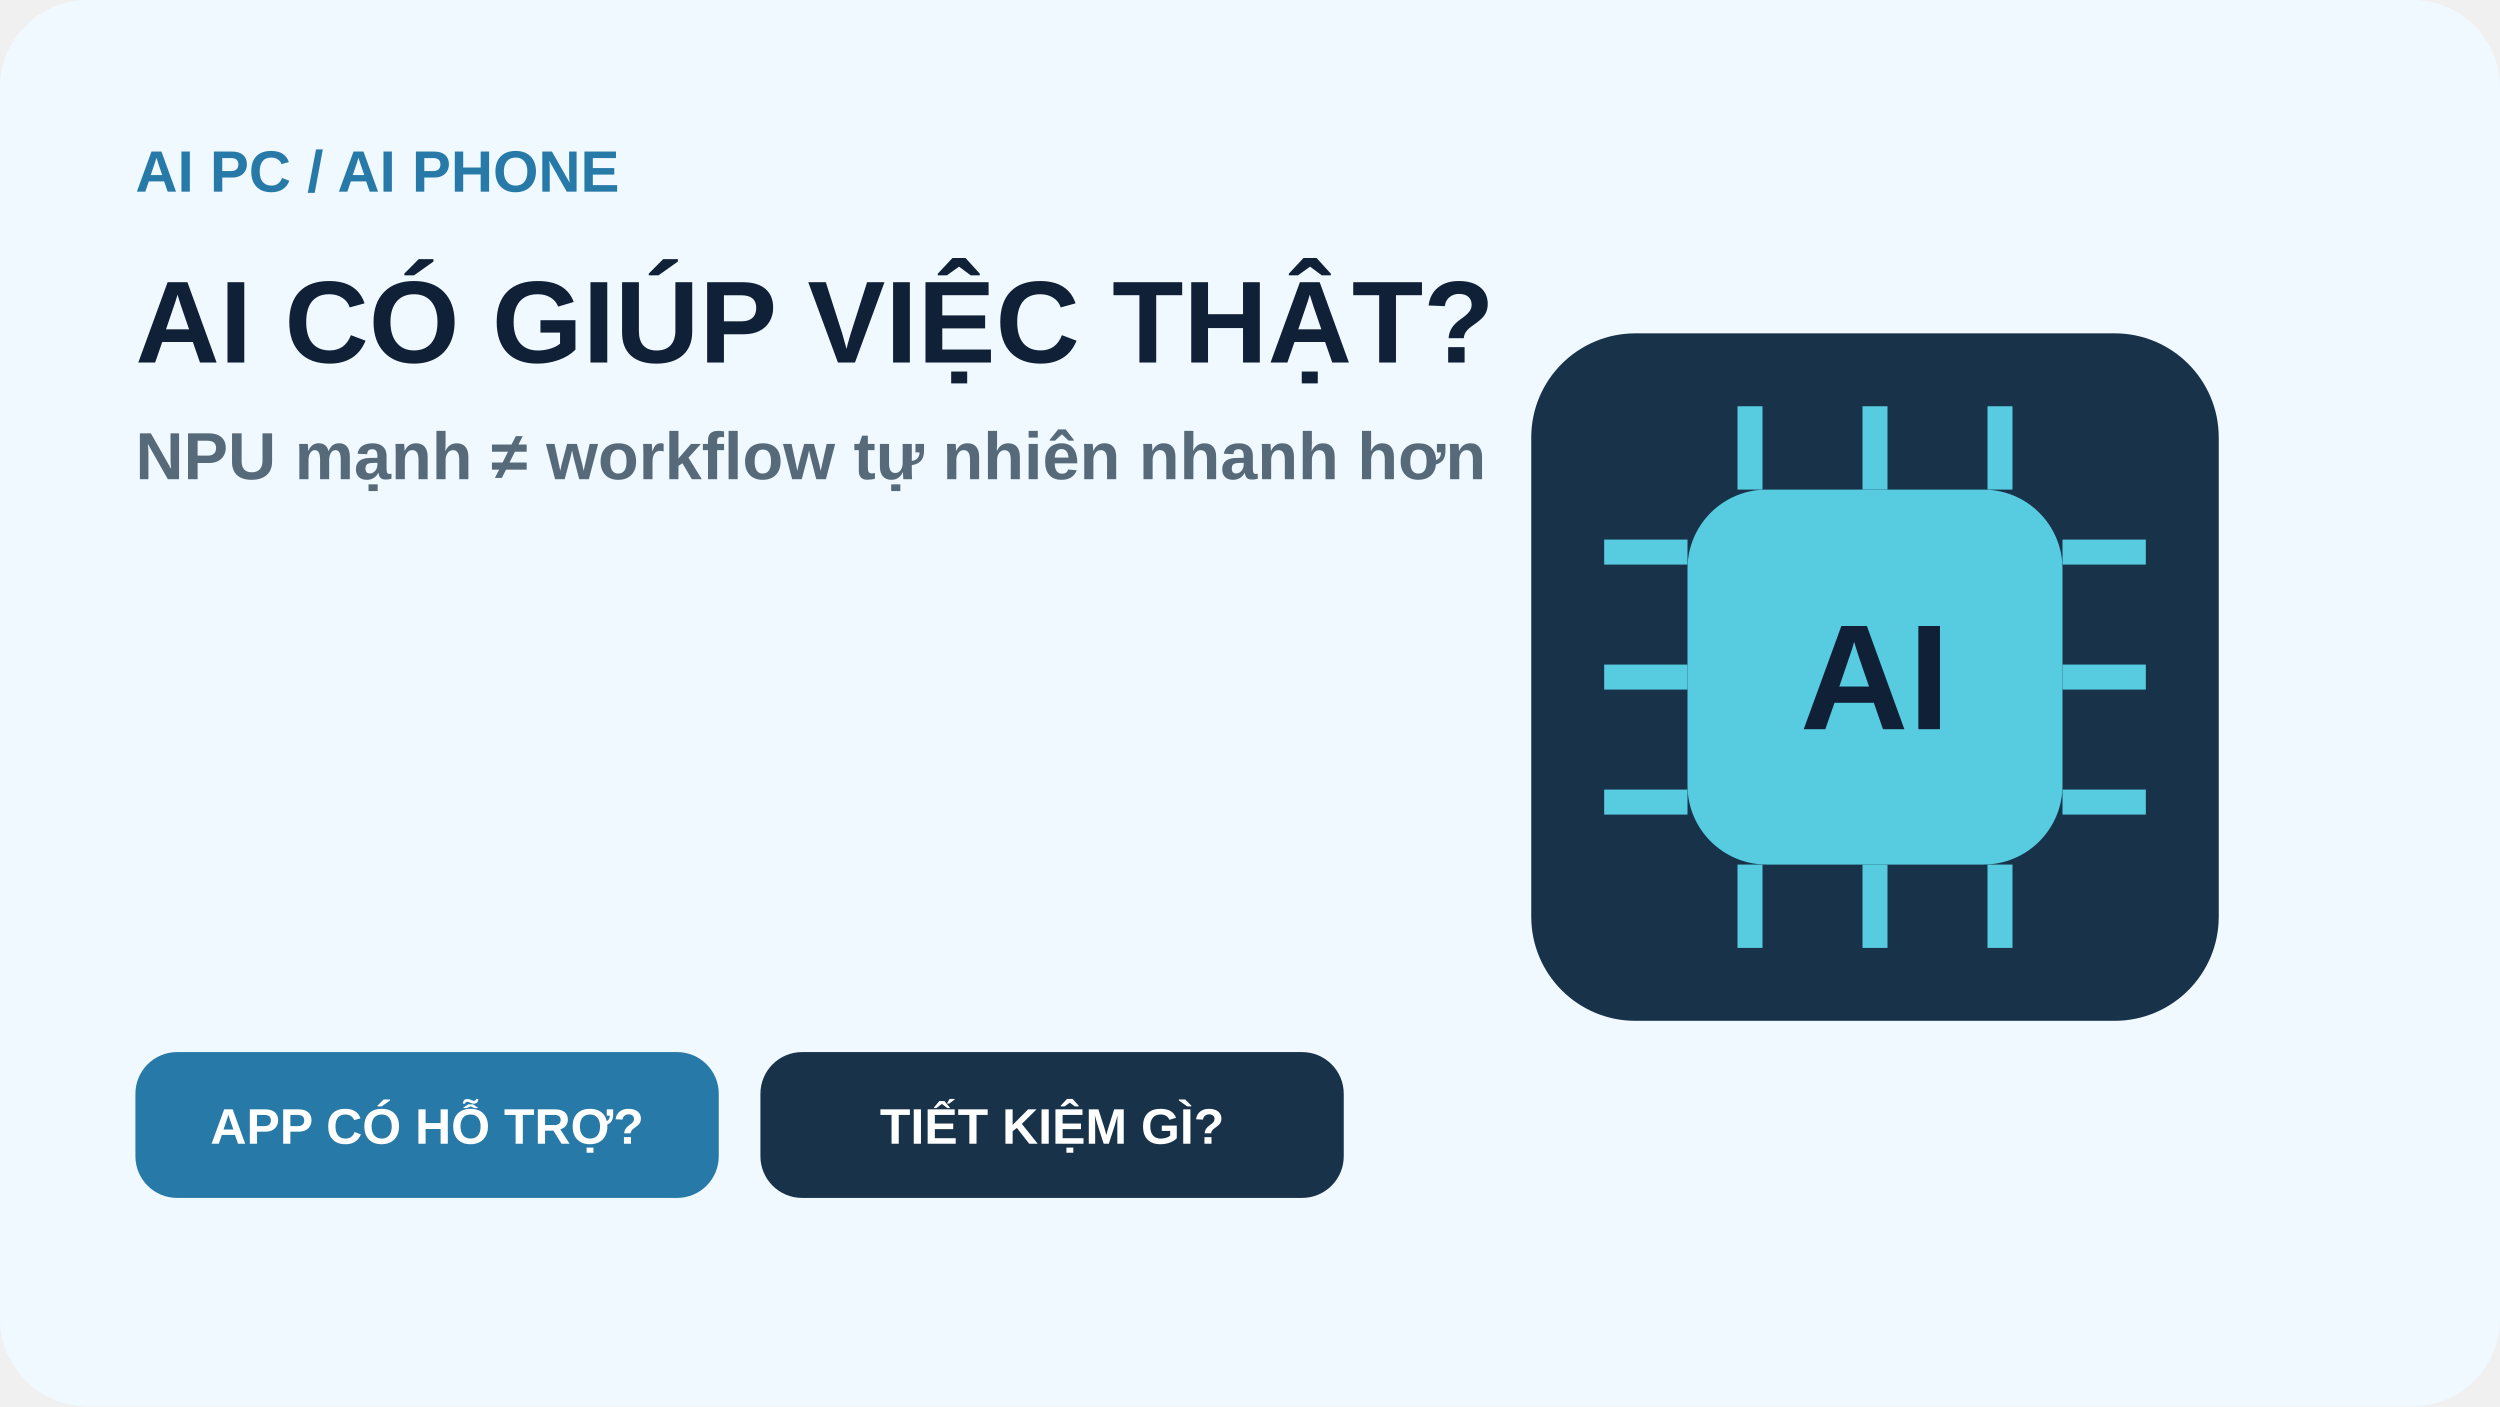
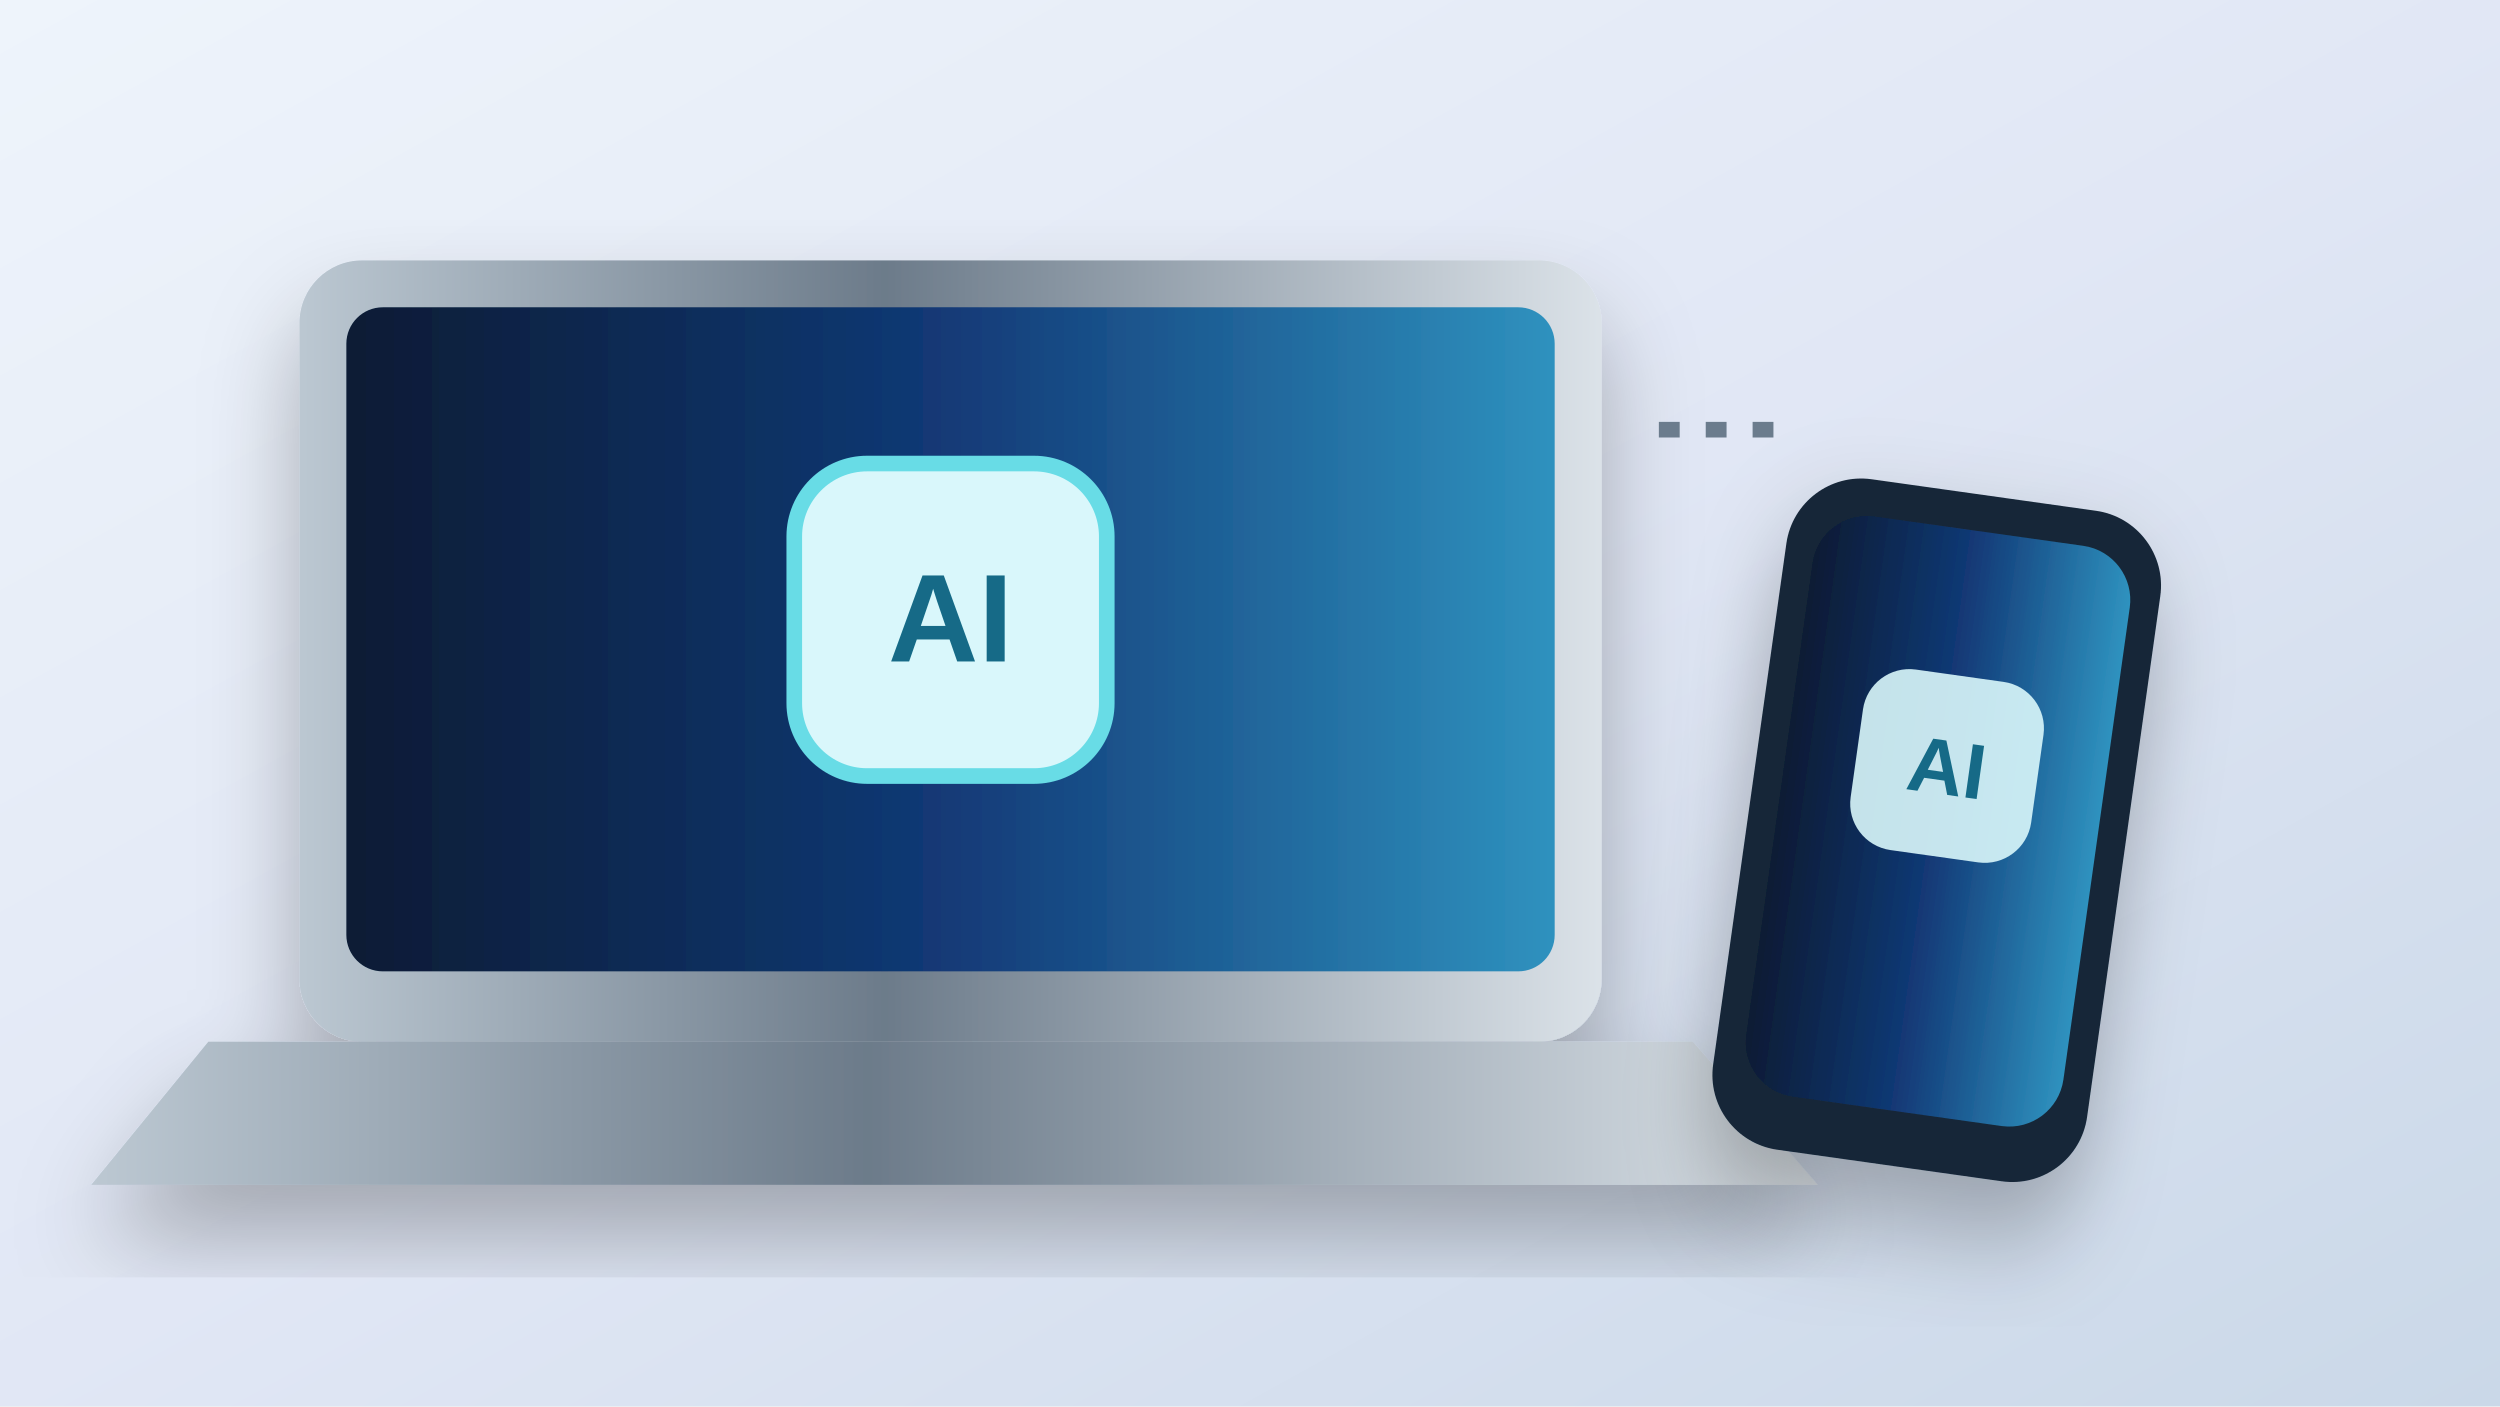
- <svg xmlns="http://www.w3.org/2000/svg" viewBox="0 0 1200 675">
-   <rect width="1200" height="675" rx="42" fill="#eff9ff" />
-   <text x="65" y="92" font-family="Arial" font-size="28" font-weight="700" fill="#2779a8">AI PC / AI PHONE</text>
-   <text x="65" y="174" font-family="Arial" font-size="56" font-weight="900" fill="#102037">AI CÓ GIÚP VIỆC THẬT?</text>
-   <text x="65" y="230" font-family="Arial" font-size="32" font-weight="700" fill="#576a7a">NPU mạnh ≠ workflow tự nhiên nhanh hơn</text>
-   <g transform="translate(735 160)">
-     <rect width="330" height="330" rx="50" fill="#18324a" />
-     <rect x="75" y="75" width="180" height="180" rx="38" fill="#57cbe0" />
-     <text x="165" y="190" text-anchor="middle" font-family="Arial" font-size="72" font-weight="900" fill="#102037">AI</text>
-     <g stroke="#57cbe0" stroke-width="12">
-       <path d="M105 75V35M165 75V35M225 75V35M105 255v40M165 255v40M225 255v40M75 105H35M75 165H35M75 225H35M255 105h40M255 165h40M255 225h40" />
+ <svg xmlns="http://www.w3.org/2000/svg" viewBox="0 0 960 540">
+   <defs>
+     <linearGradient id="bg" x1="0" y1="0" x2="1" y2="1">
+       <stop stop-color="#eef4fb" />
+       <stop offset=".5" stop-color="#e1e7f5" />
+       <stop offset="1" stop-color="#cad8e8" />
+     </linearGradient>
+     <linearGradient id="alu">
+       <stop stop-color="#bcc8d2" />
+       <stop offset=".45" stop-color="#6c7b8a" />
+       <stop offset="1" stop-color="#dce3e9" />
+     </linearGradient>
+     <linearGradient id="scr">
+       <stop stop-color="#071b34" />
+       <stop offset=".5" stop-color="#123a77" />
+       <stop offset="1" stop-color="#2f92bf" />
+     </linearGradient>
+     <filter id="sh">
+       <feDropShadow dx="0" dy="20" stdDeviation="18" flood-opacity=".28" />
+     </filter>
+   </defs>
+   <rect width="960" height="540" fill="url(#bg)" />
+   <g filter="url(#sh)" transform="translate(115 100)">
+     <rect width="500" height="300" rx="24" fill="url(#alu)" />
+     <rect x="18" y="18" width="464" height="255" rx="14" fill="url(#scr)" />
+     <path d="M-35 300h570l48 55H-80z" fill="url(#alu)" />
+     <g transform="translate(190 78)">
+       <rect width="120" height="120" rx="28" fill="#d9f7fb" stroke="#67dce6" stroke-width="6" />
+       <text x="60" y="76" text-anchor="middle" font-family="Arial" font-weight="800" font-size="48" fill="#146b87">AI</text>
    </g>
  </g>
-   <g font-family="Arial" font-size="24" font-weight="900" fill="white">
-     <rect x="65" y="505" width="280" height="70" rx="20" fill="#2779a8" />
-     <text x="205" y="549" text-anchor="middle">APP CÓ HỖ TRỢ?</text>
-     <rect x="365" y="505" width="280" height="70" rx="20" fill="#18324a" />
-     <text x="505" y="549" text-anchor="middle">TIẾT KIỆM GÌ?</text>
+   <g filter="url(#sh)" transform="translate(690 180) rotate(8)">
+     <rect width="145" height="260" rx="29" fill="#172737" />
+     <rect x="11" y="14" width="123" height="225" rx="21" fill="url(#scr)" />
+     <rect x="38" y="70" width="70" height="70" rx="18" fill="#d9f7fb" opacity=".9" />
+     <text x="73" y="116" text-anchor="middle" font-family="Arial" font-weight="800" font-size="30" fill="#146b87">AI</text>
  </g>
+   <path d="M637 165l54 0" stroke="#6b7c8d" stroke-width="6" stroke-dasharray="8 10" />
</svg>
